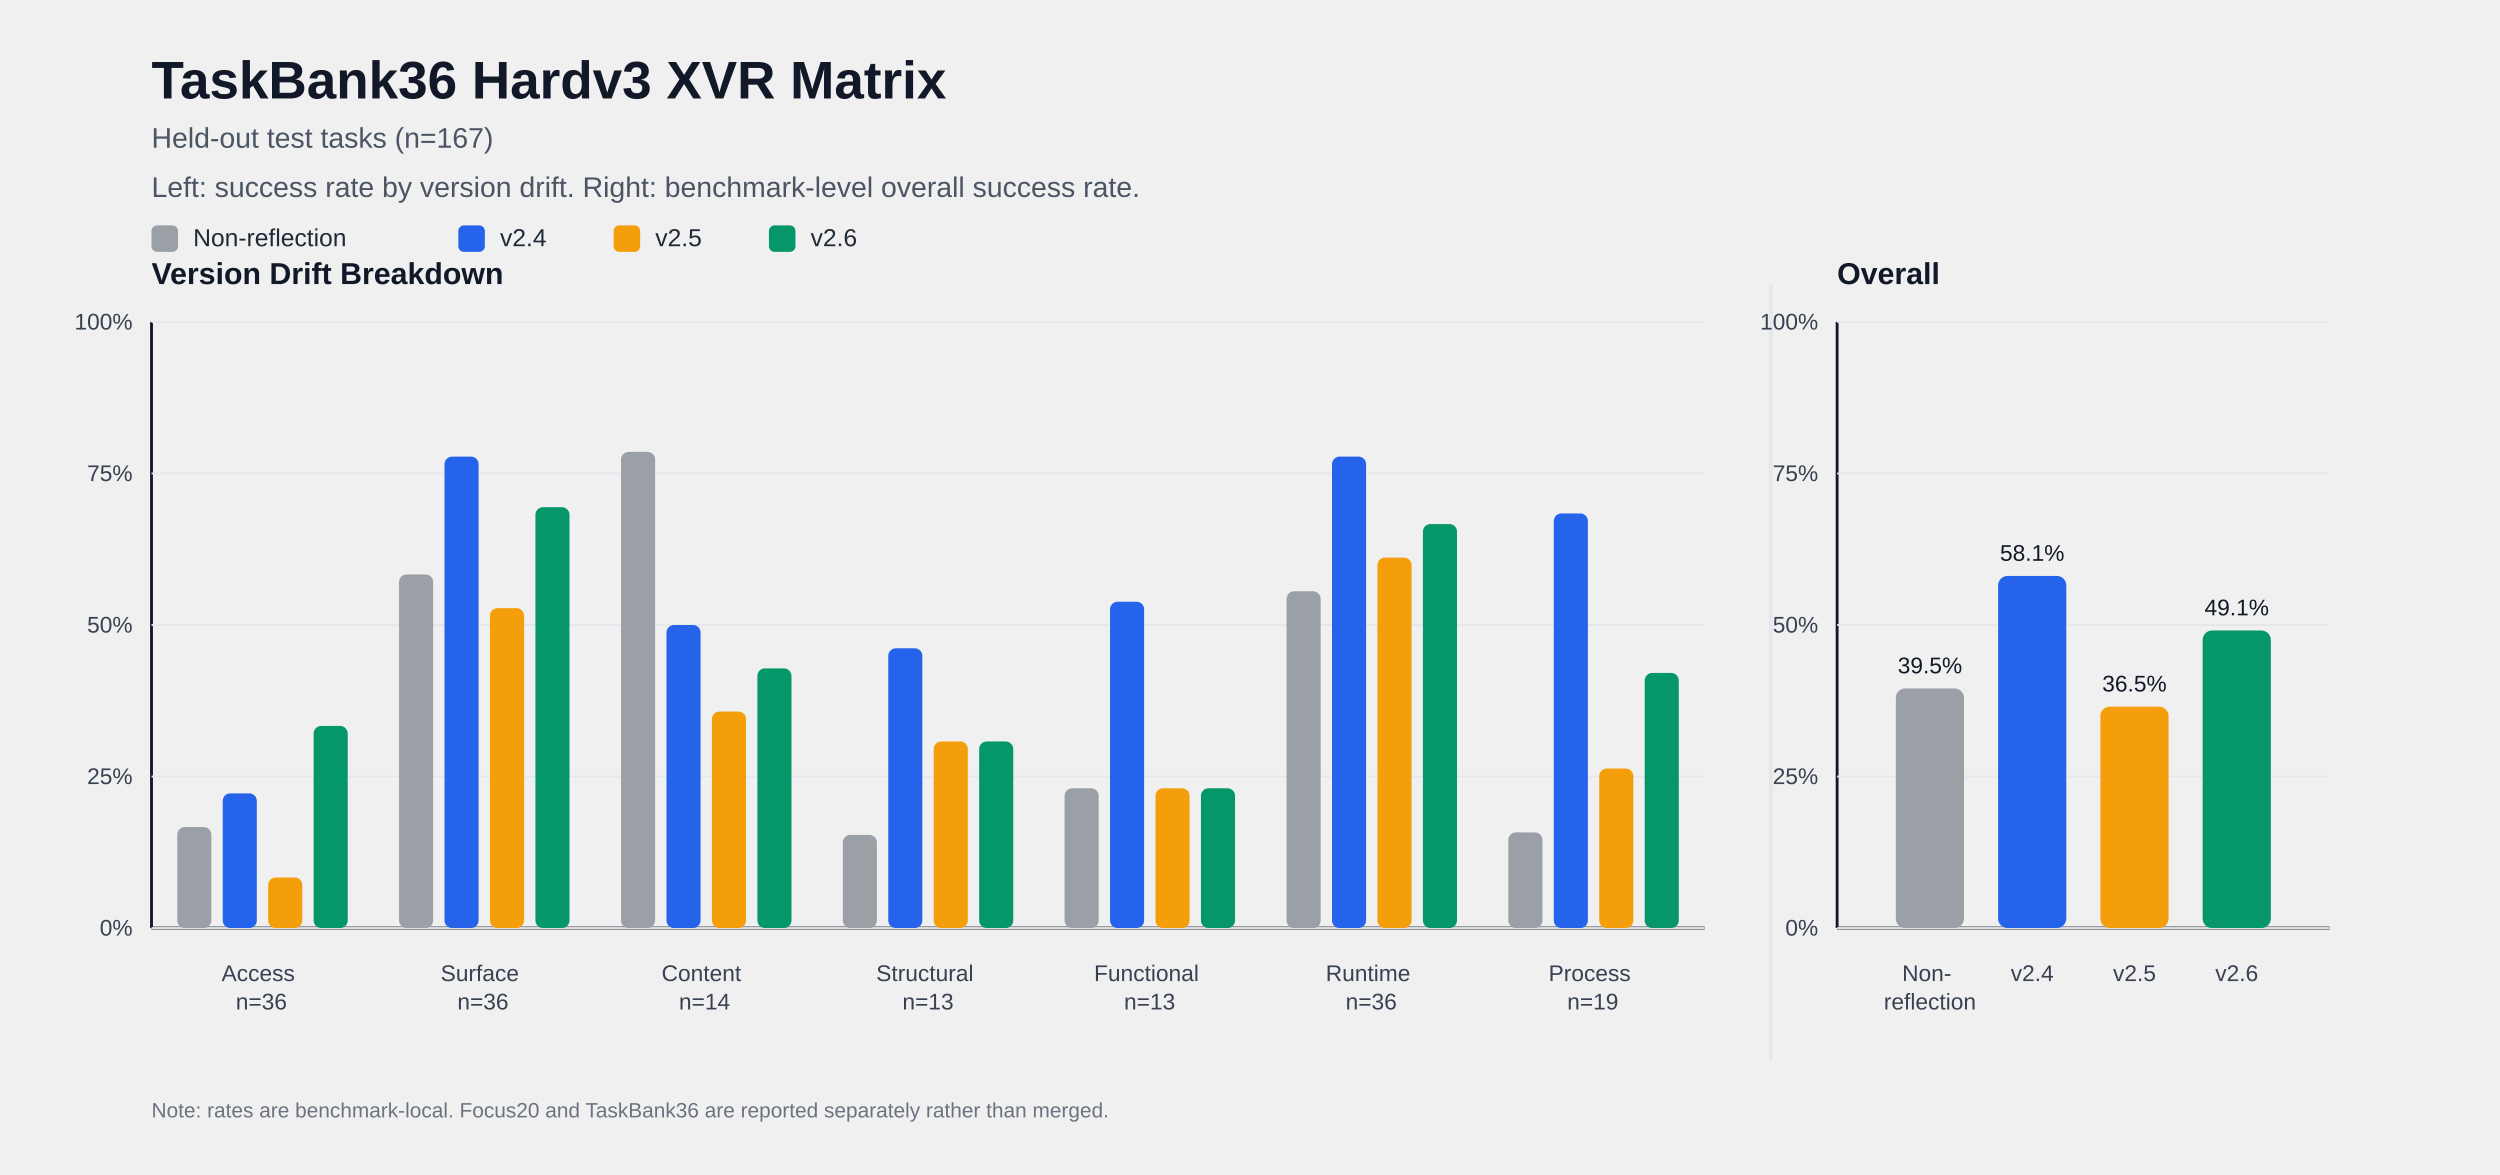
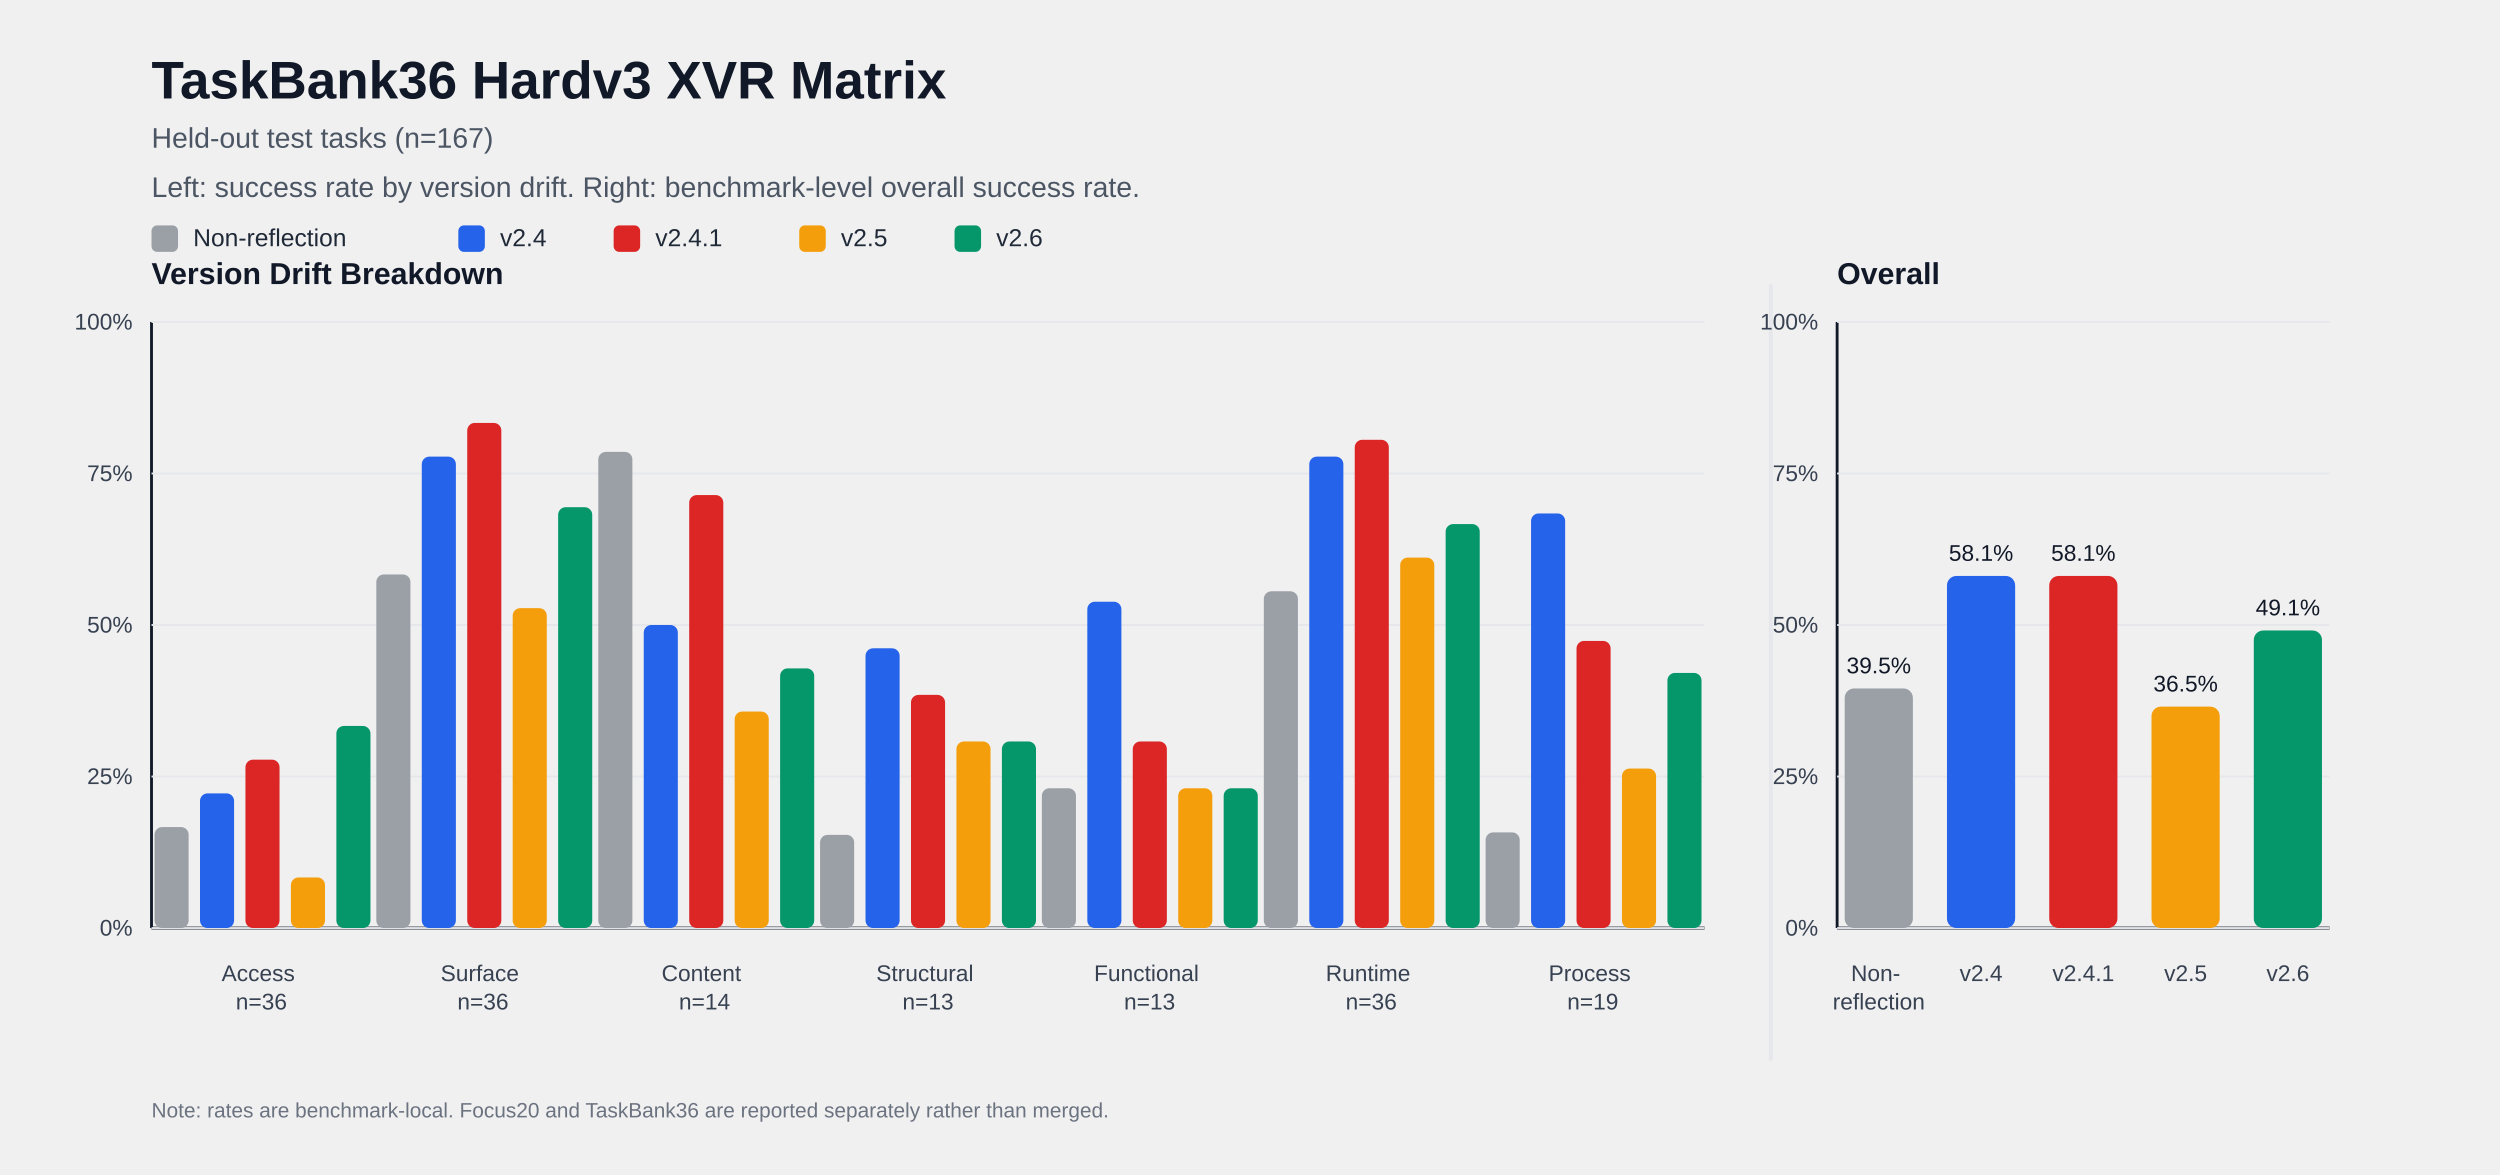
<svg xmlns="http://www.w3.org/2000/svg" width="1320" height="620" viewBox="0 0 1320 620">
  <style>
.title { font: 700 28px 'Helvetica Neue', Arial, sans-serif; fill: #111827; }
.subtitle { font: 400 15px 'Helvetica Neue', Arial, sans-serif; fill: #4b5563; }
.panel-title { font: 700 16px 'Helvetica Neue', Arial, sans-serif; fill: #111827; }
.axis { font: 12px 'Helvetica Neue', Arial, sans-serif; fill: #374151; }
.axis-muted { font: 11px 'Helvetica Neue', Arial, sans-serif; fill: #6b7280; }
.legend { font: 13px 'Helvetica Neue', Arial, sans-serif; fill: #1f2937; }
.value { font: 12px 'Helvetica Neue', Arial, sans-serif; fill: #111827; }
</style>
  <rect width="100%%" height="100%%" fill="#ffffff" />
  <text x="80" y="52" class="title">TaskBank36 Hardv3 XVR Matrix</text>
  <text x="80" y="78" class="subtitle">Held-out test tasks (n=167)</text>
  <text x="80" y="104" class="subtitle">Left: success rate by version drift. Right: benchmark-level overall success rate.</text>
  <rect x="80" y="119" width="14" height="14" rx="3" fill="#9aa0a6" />
  <text x="102" y="130" class="legend">Non-reflection</text>
  <rect x="242" y="119" width="14" height="14" rx="3" fill="#2563eb" />
  <text x="264" y="130" class="legend">v2.4</text>
-   <rect x="324" y="119" width="14" height="14" rx="3" fill="#f59e0b" />
-   <text x="346" y="130" class="legend">v2.5</text>
-   <rect x="406" y="119" width="14" height="14" rx="3" fill="#059669" />
-   <text x="428" y="130" class="legend">v2.6</text>
+   <rect x="324" y="119" width="14" height="14" rx="3" fill="#dc2626" />
+   <text x="346" y="130" class="legend">v2.4.1</text>
+   <rect x="422" y="119" width="14" height="14" rx="3" fill="#f59e0b" />
+   <text x="444" y="130" class="legend">v2.5</text>
+   <rect x="504" y="119" width="14" height="14" rx="3" fill="#059669" />
+   <text x="526" y="130" class="legend">v2.6</text>
  <line x1="935" y1="150" x2="935" y2="560" stroke="#e5e7eb" stroke-width="2" />
  <text x="80" y="150" class="panel-title">Version Drift Breakdown</text>
  <text x="970" y="150" class="panel-title">Overall</text>
  <line x1="80" y1="490" x2="900" y2="490" stroke="#111827" stroke-width="1.5" />
  <line x1="80" y1="170" x2="80" y2="490" stroke="#111827" stroke-width="1.5" />
  <line x1="80" y1="490" x2="900" y2="490" stroke="#e5e7eb" stroke-width="1" />
  <text x="70" y="494" class="axis" text-anchor="end">0%</text>
  <line x1="80" y1="410" x2="900" y2="410" stroke="#e5e7eb" stroke-width="1" />
  <text x="70" y="414" class="axis" text-anchor="end">25%</text>
  <line x1="80" y1="330" x2="900" y2="330" stroke="#e5e7eb" stroke-width="1" />
  <text x="70" y="334" class="axis" text-anchor="end">50%</text>
  <line x1="80" y1="250" x2="900" y2="250" stroke="#e5e7eb" stroke-width="1" />
  <text x="70" y="254" class="axis" text-anchor="end">75%</text>
  <line x1="80" y1="170" x2="900" y2="170" stroke="#e5e7eb" stroke-width="1" />
  <text x="70" y="174" class="axis" text-anchor="end">100%</text>
  <line x1="970" y1="490" x2="1230" y2="490" stroke="#111827" stroke-width="1.5" />
  <line x1="970" y1="170" x2="970" y2="490" stroke="#111827" stroke-width="1.5" />
  <line x1="970" y1="490" x2="1230" y2="490" stroke="#e5e7eb" stroke-width="1" />
  <text x="960" y="494" class="axis" text-anchor="end">0%</text>
  <line x1="970" y1="410" x2="1230" y2="410" stroke="#e5e7eb" stroke-width="1" />
  <text x="960" y="414" class="axis" text-anchor="end">25%</text>
  <line x1="970" y1="330" x2="1230" y2="330" stroke="#e5e7eb" stroke-width="1" />
  <text x="960" y="334" class="axis" text-anchor="end">50%</text>
  <line x1="970" y1="250" x2="1230" y2="250" stroke="#e5e7eb" stroke-width="1" />
  <text x="960" y="254" class="axis" text-anchor="end">75%</text>
  <line x1="970" y1="170" x2="1230" y2="170" stroke="#e5e7eb" stroke-width="1" />
  <text x="960" y="174" class="axis" text-anchor="end">100%</text>
  <text x="138" y="518" class="axis" text-anchor="middle">
    <tspan x="138" dy="0">Access</tspan>
    <tspan x="138" dy="15">n=36</tspan>
  </text>
-   <rect x="93.6" y="436.7" width="18" height="53.3" rx="4" fill="#9aa0a6" />
-   <rect x="117.6" y="418.9" width="18" height="71.1" rx="4" fill="#2563eb" />
-   <rect x="141.6" y="463.3" width="18" height="26.7" rx="4" fill="#f59e0b" />
-   <rect x="165.6" y="383.3" width="18" height="106.7" rx="4" fill="#059669" />
+   <rect x="81.6" y="436.7" width="18" height="53.3" rx="4" fill="#9aa0a6" />
+   <rect x="105.6" y="418.9" width="18" height="71.1" rx="4" fill="#2563eb" />
+   <rect x="129.6" y="401.1" width="18" height="88.9" rx="4" fill="#dc2626" />
+   <rect x="153.6" y="463.3" width="18" height="26.7" rx="4" fill="#f59e0b" />
+   <rect x="177.6" y="383.3" width="18" height="106.7" rx="4" fill="#059669" />
  <text x="255" y="518" class="axis" text-anchor="middle">
    <tspan x="255" dy="0">Surface</tspan>
    <tspan x="255" dy="15">n=36</tspan>
  </text>
-   <rect x="210.7" y="303.3" width="18" height="186.7" rx="4" fill="#9aa0a6" />
-   <rect x="234.7" y="241.1" width="18" height="248.9" rx="4" fill="#2563eb" />
-   <rect x="258.7" y="321.1" width="18" height="168.9" rx="4" fill="#f59e0b" />
-   <rect x="282.7" y="267.8" width="18" height="222.2" rx="4" fill="#059669" />
+   <rect x="198.7" y="303.3" width="18" height="186.7" rx="4" fill="#9aa0a6" />
+   <rect x="222.7" y="241.1" width="18" height="248.9" rx="4" fill="#2563eb" />
+   <rect x="246.7" y="223.3" width="18" height="266.7" rx="4" fill="#dc2626" />
+   <rect x="270.7" y="321.1" width="18" height="168.9" rx="4" fill="#f59e0b" />
+   <rect x="294.7" y="267.8" width="18" height="222.2" rx="4" fill="#059669" />
  <text x="372" y="518" class="axis" text-anchor="middle">
    <tspan x="372" dy="0">Content</tspan>
    <tspan x="372" dy="15">n=14</tspan>
  </text>
-   <rect x="327.9" y="238.6" width="18" height="251.4" rx="4" fill="#9aa0a6" />
-   <rect x="351.9" y="330.0" width="18" height="160.0" rx="4" fill="#2563eb" />
-   <rect x="375.9" y="375.7" width="18" height="114.3" rx="4" fill="#f59e0b" />
-   <rect x="399.9" y="352.9" width="18" height="137.1" rx="4" fill="#059669" />
+   <rect x="315.9" y="238.6" width="18" height="251.4" rx="4" fill="#9aa0a6" />
+   <rect x="339.9" y="330.0" width="18" height="160.0" rx="4" fill="#2563eb" />
+   <rect x="363.9" y="261.4" width="18" height="228.6" rx="4" fill="#dc2626" />
+   <rect x="387.9" y="375.7" width="18" height="114.3" rx="4" fill="#f59e0b" />
+   <rect x="411.9" y="352.9" width="18" height="137.1" rx="4" fill="#059669" />
  <text x="490" y="518" class="axis" text-anchor="middle">
    <tspan x="490" dy="0">Structural</tspan>
    <tspan x="490" dy="15">n=13</tspan>
  </text>
-   <rect x="445.0" y="440.8" width="18" height="49.2" rx="4" fill="#9aa0a6" />
-   <rect x="469.0" y="342.3" width="18" height="147.7" rx="4" fill="#2563eb" />
-   <rect x="493.0" y="391.5" width="18" height="98.5" rx="4" fill="#f59e0b" />
-   <rect x="517.0" y="391.5" width="18" height="98.5" rx="4" fill="#059669" />
+   <rect x="433.0" y="440.8" width="18" height="49.2" rx="4" fill="#9aa0a6" />
+   <rect x="457.0" y="342.3" width="18" height="147.7" rx="4" fill="#2563eb" />
+   <rect x="481.0" y="366.9" width="18" height="123.1" rx="4" fill="#dc2626" />
+   <rect x="505.0" y="391.5" width="18" height="98.5" rx="4" fill="#f59e0b" />
+   <rect x="529.0" y="391.5" width="18" height="98.5" rx="4" fill="#059669" />
  <text x="607" y="518" class="axis" text-anchor="middle">
    <tspan x="607" dy="0">Functional</tspan>
    <tspan x="607" dy="15">n=13</tspan>
  </text>
-   <rect x="562.1" y="416.2" width="18" height="73.8" rx="4" fill="#9aa0a6" />
-   <rect x="586.1" y="317.7" width="18" height="172.3" rx="4" fill="#2563eb" />
-   <rect x="610.1" y="416.2" width="18" height="73.8" rx="4" fill="#f59e0b" />
-   <rect x="634.1" y="416.2" width="18" height="73.8" rx="4" fill="#059669" />
+   <rect x="550.1" y="416.2" width="18" height="73.8" rx="4" fill="#9aa0a6" />
+   <rect x="574.1" y="317.7" width="18" height="172.3" rx="4" fill="#2563eb" />
+   <rect x="598.1" y="391.5" width="18" height="98.5" rx="4" fill="#dc2626" />
+   <rect x="622.1" y="416.2" width="18" height="73.8" rx="4" fill="#f59e0b" />
+   <rect x="646.1" y="416.2" width="18" height="73.8" rx="4" fill="#059669" />
  <text x="724" y="518" class="axis" text-anchor="middle">
    <tspan x="724" dy="0">Runtime</tspan>
    <tspan x="724" dy="15">n=36</tspan>
  </text>
-   <rect x="679.3" y="312.2" width="18" height="177.8" rx="4" fill="#9aa0a6" />
-   <rect x="703.3" y="241.1" width="18" height="248.9" rx="4" fill="#2563eb" />
-   <rect x="727.3" y="294.4" width="18" height="195.6" rx="4" fill="#f59e0b" />
-   <rect x="751.3" y="276.7" width="18" height="213.3" rx="4" fill="#059669" />
+   <rect x="667.3" y="312.2" width="18" height="177.8" rx="4" fill="#9aa0a6" />
+   <rect x="691.3" y="241.1" width="18" height="248.9" rx="4" fill="#2563eb" />
+   <rect x="715.3" y="232.2" width="18" height="257.8" rx="4" fill="#dc2626" />
+   <rect x="739.3" y="294.4" width="18" height="195.6" rx="4" fill="#f59e0b" />
+   <rect x="763.3" y="276.7" width="18" height="213.3" rx="4" fill="#059669" />
  <text x="841" y="518" class="axis" text-anchor="middle">
    <tspan x="841" dy="0">Process</tspan>
    <tspan x="841" dy="15">n=19</tspan>
  </text>
-   <rect x="796.4" y="439.5" width="18" height="50.5" rx="4" fill="#9aa0a6" />
-   <rect x="820.4" y="271.1" width="18" height="218.9" rx="4" fill="#2563eb" />
-   <rect x="844.4" y="405.8" width="18" height="84.2" rx="4" fill="#f59e0b" />
-   <rect x="868.4" y="355.3" width="18" height="134.7" rx="4" fill="#059669" />
-   <rect x="1001.0" y="363.5" width="36" height="126.5" rx="5" fill="#9aa0a6" />
-   <text x="1019.0" y="355.5" class="value" text-anchor="middle">39.5%</text>
-   <text x="1019" y="518" class="axis" text-anchor="middle">
-     <tspan x="1019" dy="0">Non-</tspan>
-     <tspan x="1019" dy="15">reflection</tspan>
+   <rect x="784.4" y="439.5" width="18" height="50.5" rx="4" fill="#9aa0a6" />
+   <rect x="808.4" y="271.1" width="18" height="218.9" rx="4" fill="#2563eb" />
+   <rect x="832.4" y="338.4" width="18" height="151.6" rx="4" fill="#dc2626" />
+   <rect x="856.4" y="405.8" width="18" height="84.2" rx="4" fill="#f59e0b" />
+   <rect x="880.4" y="355.3" width="18" height="134.7" rx="4" fill="#059669" />
+   <rect x="974.0" y="363.5" width="36" height="126.5" rx="5" fill="#9aa0a6" />
+   <text x="992.0" y="355.5" class="value" text-anchor="middle">39.5%</text>
+   <text x="992" y="518" class="axis" text-anchor="middle">
+     <tspan x="992" dy="0">Non-</tspan>
+     <tspan x="992" dy="15">reflection</tspan>
  </text>
-   <rect x="1055.0" y="304.1" width="36" height="185.9" rx="5" fill="#2563eb" />
-   <text x="1073.0" y="296.1" class="value" text-anchor="middle">58.1%</text>
-   <text x="1073" y="518" class="axis" text-anchor="middle">
-     <tspan x="1073" dy="0">v2.4</tspan>
+   <rect x="1028.0" y="304.1" width="36" height="185.9" rx="5" fill="#2563eb" />
+   <text x="1046.0" y="296.1" class="value" text-anchor="middle">58.1%</text>
+   <text x="1046" y="518" class="axis" text-anchor="middle">
+     <tspan x="1046" dy="0">v2.4</tspan>
  </text>
-   <rect x="1109.0" y="373.1" width="36" height="116.9" rx="5" fill="#f59e0b" />
-   <text x="1127.0" y="365.1" class="value" text-anchor="middle">36.5%</text>
-   <text x="1127" y="518" class="axis" text-anchor="middle">
-     <tspan x="1127" dy="0">v2.5</tspan>
+   <rect x="1082.0" y="304.1" width="36" height="185.9" rx="5" fill="#dc2626" />
+   <text x="1100.0" y="296.1" class="value" text-anchor="middle">58.1%</text>
+   <text x="1100" y="518" class="axis" text-anchor="middle">
+     <tspan x="1100" dy="0">v2.4.1</tspan>
  </text>
-   <rect x="1163.0" y="332.9" width="36" height="157.1" rx="5" fill="#059669" />
-   <text x="1181.0" y="324.9" class="value" text-anchor="middle">49.1%</text>
-   <text x="1181" y="518" class="axis" text-anchor="middle">
-     <tspan x="1181" dy="0">v2.6</tspan>
+   <rect x="1136.0" y="373.1" width="36" height="116.9" rx="5" fill="#f59e0b" />
+   <text x="1154.0" y="365.1" class="value" text-anchor="middle">36.5%</text>
+   <text x="1154" y="518" class="axis" text-anchor="middle">
+     <tspan x="1154" dy="0">v2.5</tspan>
+   </text>
+   <rect x="1190.0" y="332.9" width="36" height="157.1" rx="5" fill="#059669" />
+   <text x="1208.0" y="324.9" class="value" text-anchor="middle">49.1%</text>
+   <text x="1208" y="518" class="axis" text-anchor="middle">
+     <tspan x="1208" dy="0">v2.6</tspan>
  </text>
  <text x="80" y="590" class="axis-muted">Note: rates are benchmark-local. Focus20 and TaskBank36 are reported separately rather than merged.</text>
</svg>
